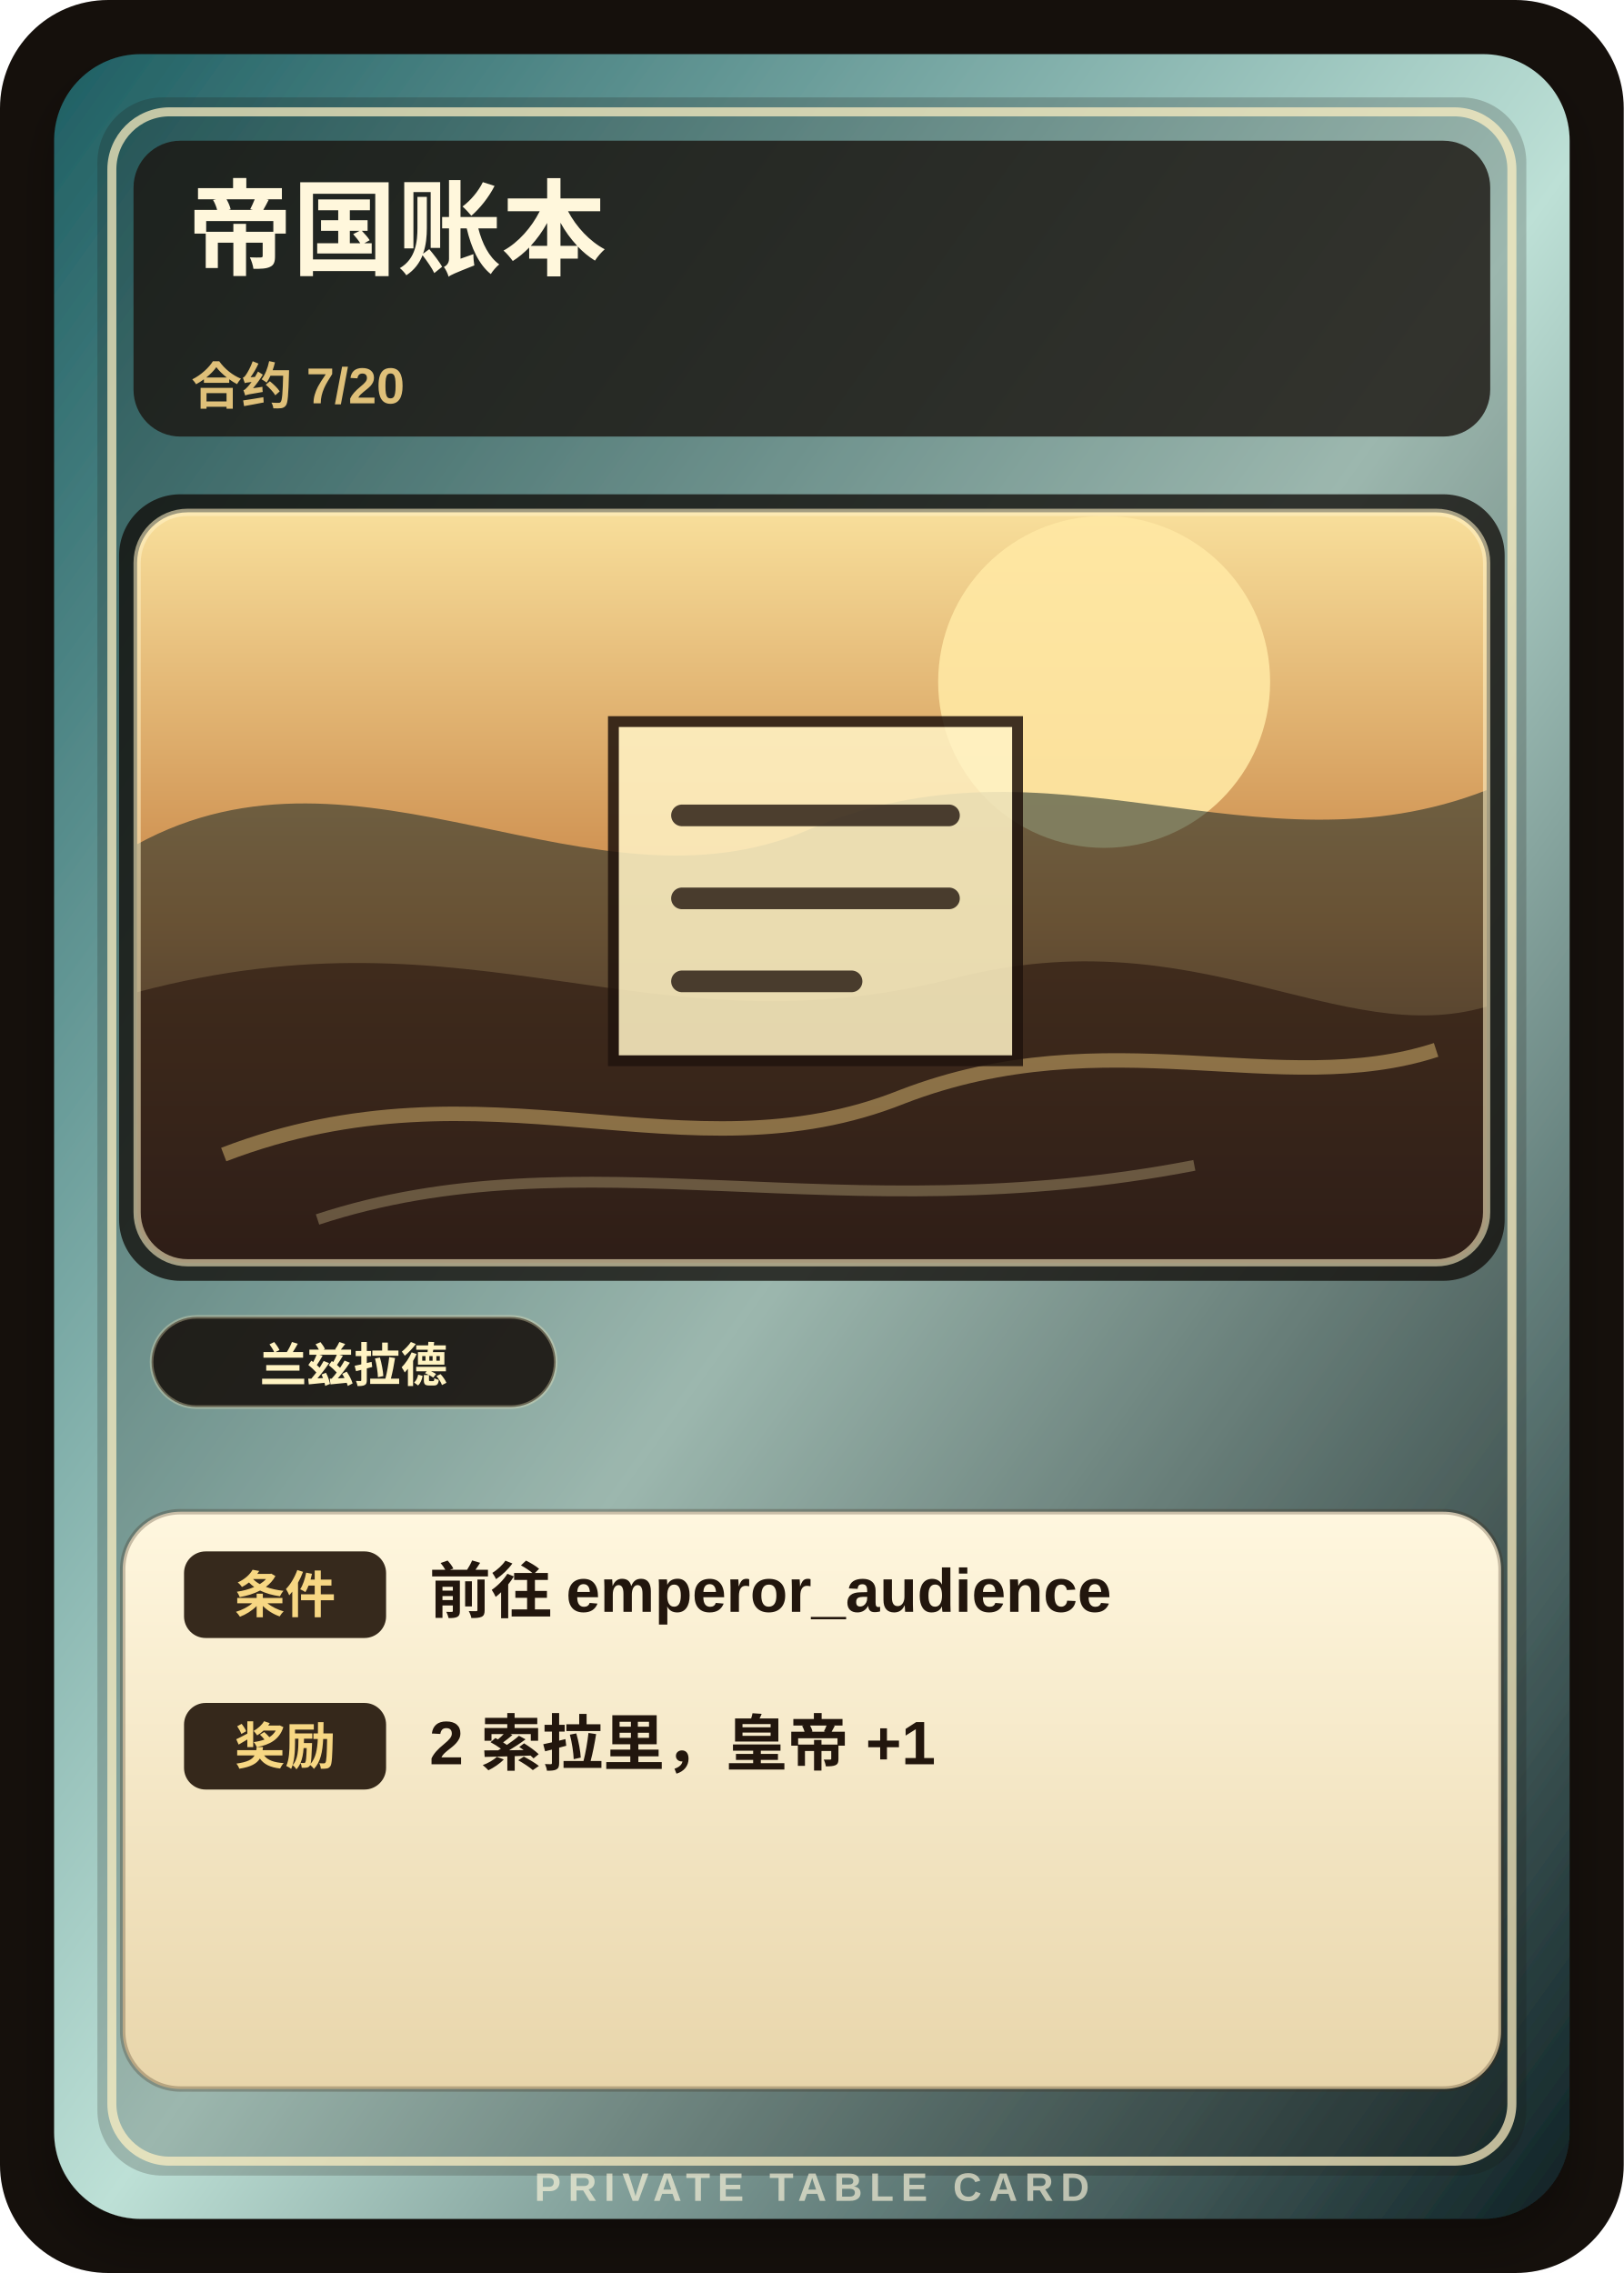
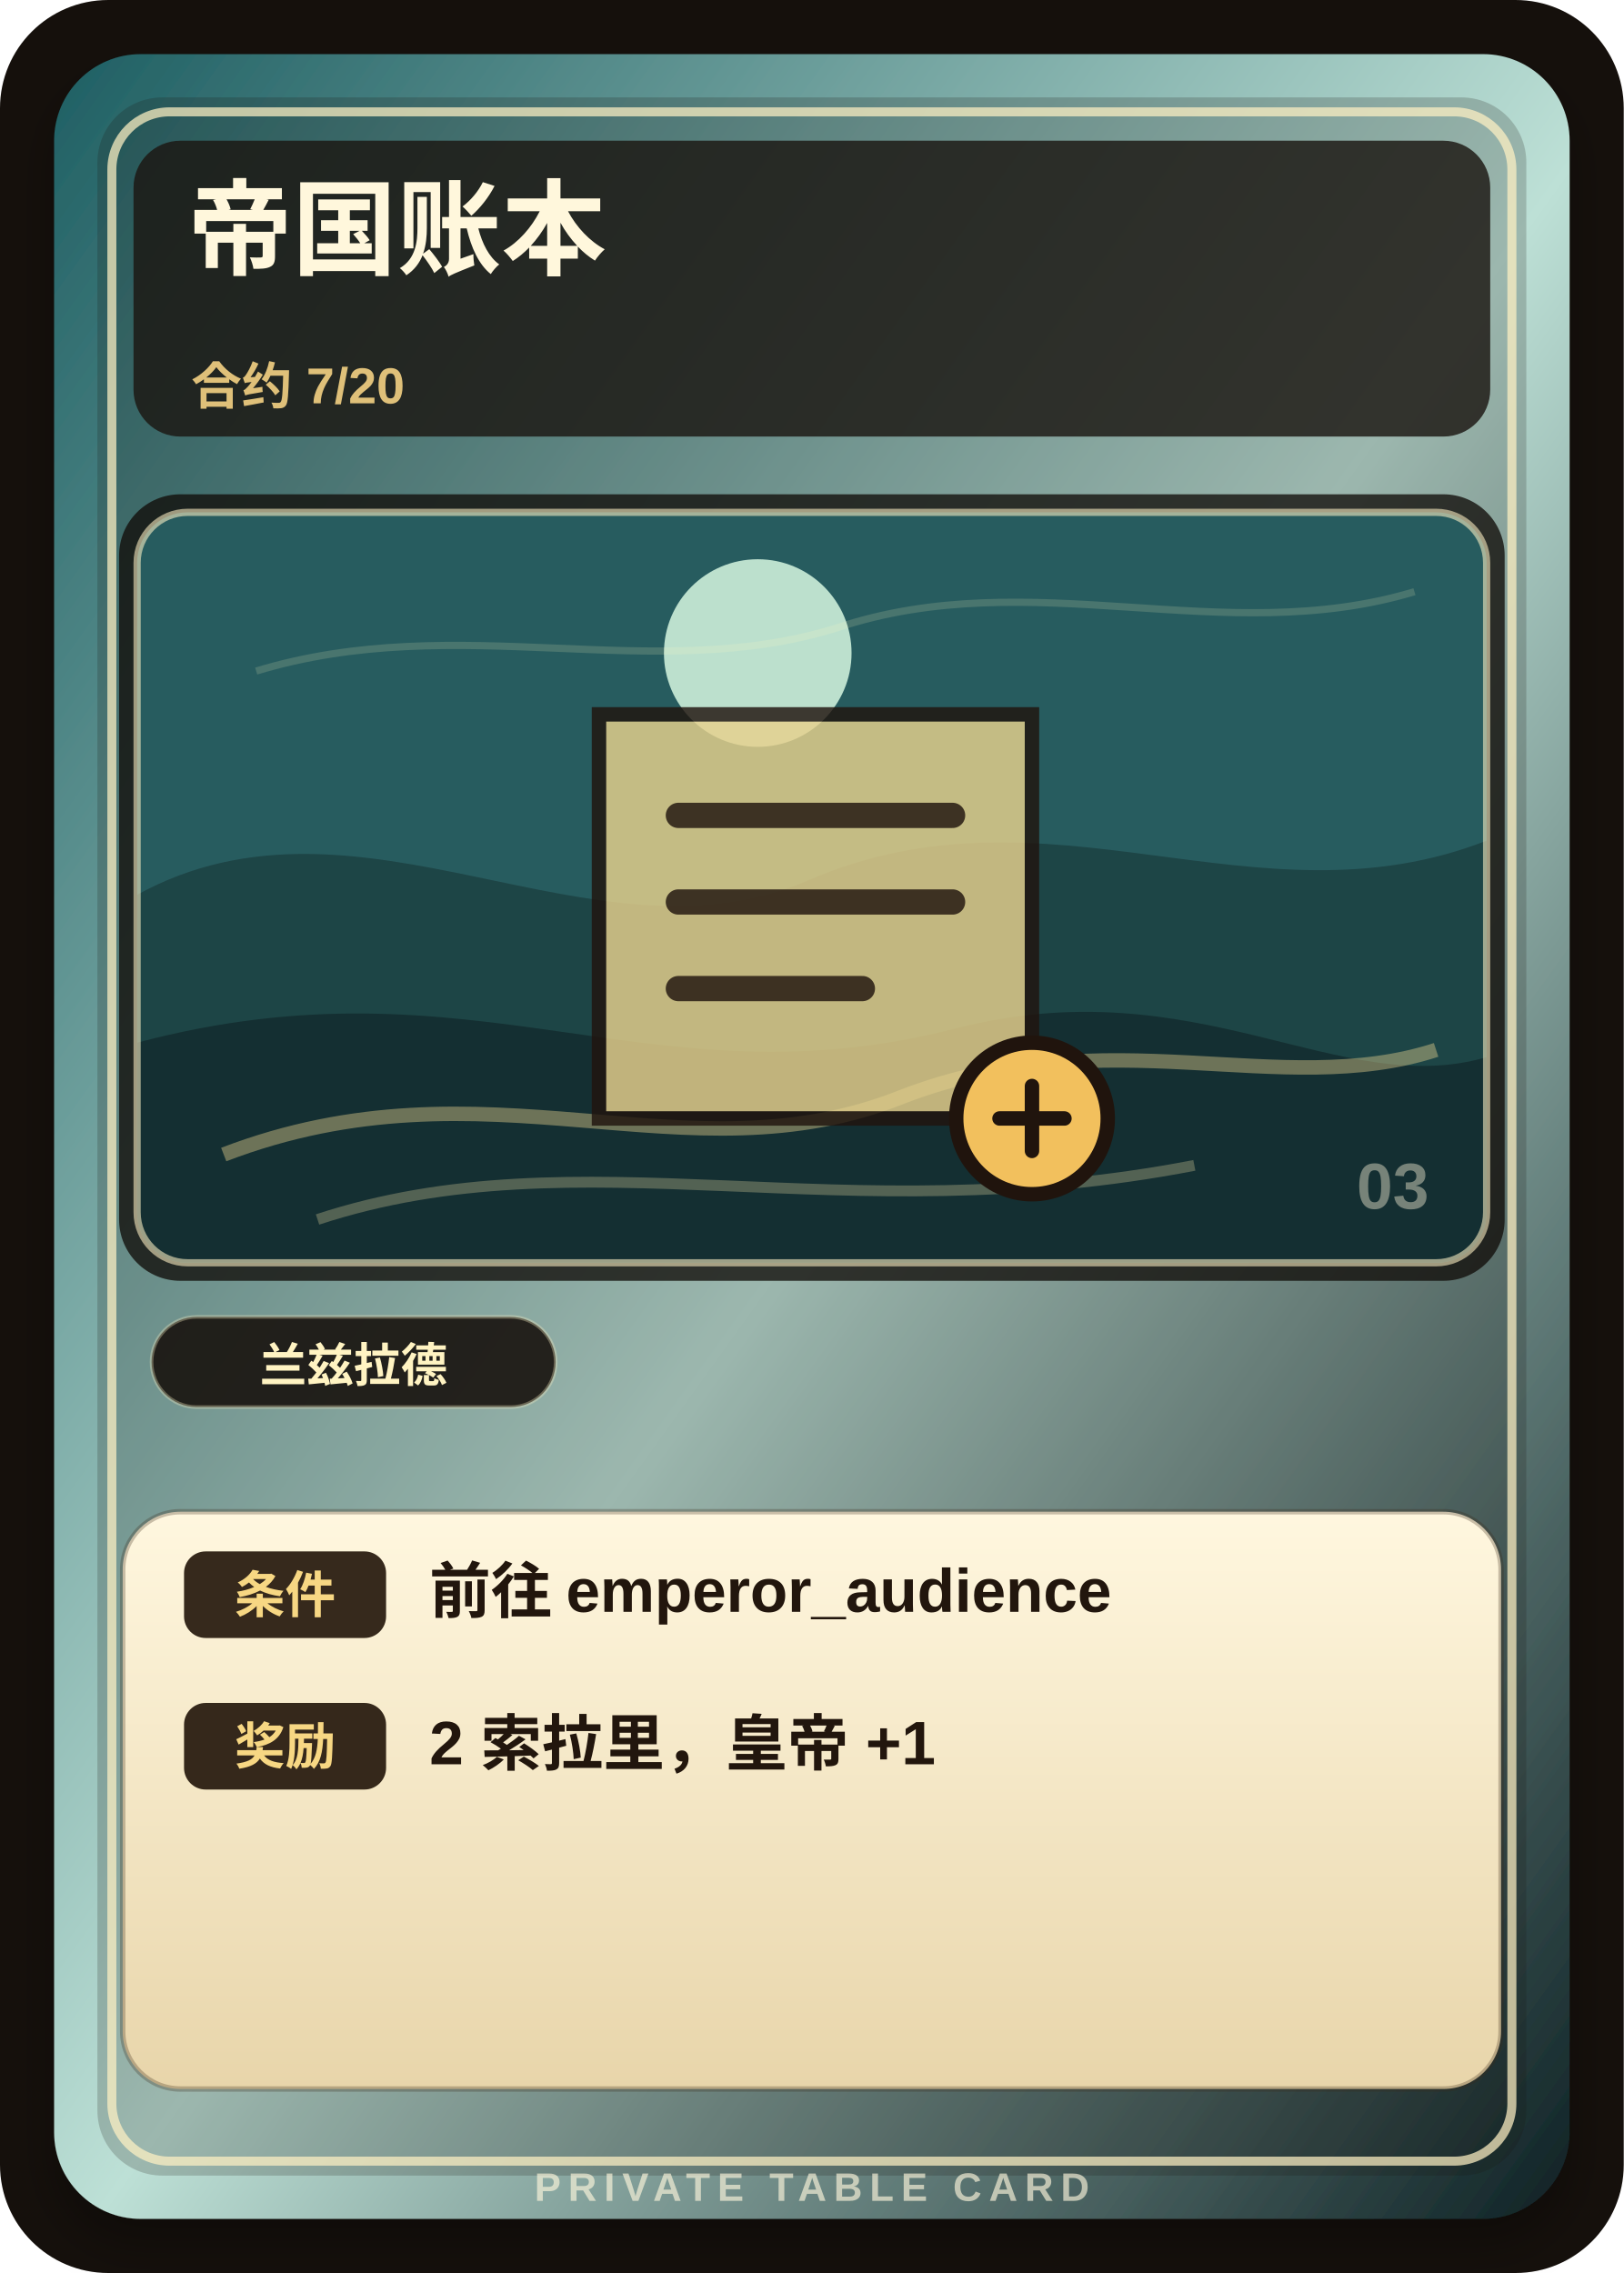
<svg xmlns="http://www.w3.org/2000/svg" width="450" height="630" viewBox="0 0 450 630">
  <defs>
    <linearGradient id="frame" x1="0" y1="0" x2="1" y2="1">
      <stop offset="0" stop-color="#1f5f63" />
      <stop offset="0.52" stop-color="#bde0d6" />
      <stop offset="1" stop-color="#0f2225" />
    </linearGradient>
    <linearGradient id="paper" x1="0" y1="0" x2="0" y2="1">
      <stop offset="0" stop-color="#fff7df" />
      <stop offset="1" stop-color="#e8d5aa" />
    </linearGradient>
    <linearGradient id="artSky" x1="0" y1="0" x2="0" y2="1">
      <stop offset="0" stop-color="#f8df9b" />
      <stop offset="0.55" stop-color="#c88445" />
      <stop offset="1" stop-color="#5f2f24" />
    </linearGradient>
    <filter id="softShadow" x="-12%" y="-12%" width="124%" height="124%">
      <feDropShadow dx="0" dy="7" stdDeviation="6" flood-color="#000000" flood-opacity="0.28" />
    </filter>
    <clipPath id="artClip">
      <rect x="38" y="142" width="374" height="208" rx="14" />
    </clipPath>
  </defs>
  <rect width="450" height="630" rx="30" fill="#15100c" />
  <rect x="15" y="15" width="420" height="600" rx="24" fill="url(#frame)" filter="url(#softShadow)" />
  <rect x="27" y="27" width="396" height="576" rx="18" fill="#19130e" opacity="0.2" />
  <rect x="31" y="31" width="388" height="568" rx="16" fill="none" stroke="#fff2c4" stroke-opacity="0.72" stroke-width="2.5" />
  <rect x="37" y="39" width="376" height="82" rx="13" fill="#1b1611" opacity="0.82" />
  <text x="52" y="74" font-family="Arial, 'PingFang SC', sans-serif" font-size="29" font-weight="900" fill="#fff7dc">帝国账本</text>
  <text x="53" y="112" font-family="Arial, 'PingFang SC', sans-serif" font-size="14" font-weight="800" fill="#dfc079">合约 7/20</text>
  <rect x="33" y="137" width="384" height="218" rx="17" fill="#110d09" opacity="0.78" />
  <g clip-path="url(#artClip)">
-     <rect x="38" y="142" width="374" height="208" fill="url(#artSky)" />
-     <circle cx="306" cy="189" r="46" fill="#ffe8a3" opacity="0.9" />
-     <path d="M38 234 C100 200, 164 256, 224 230 C291 201, 348 244, 412 219 L412 350 L38 350 Z" fill="#0f2225" opacity="0.52" />
-     <path d="M38 275 C132 250, 180 293, 265 271 C332 254, 371 291, 412 279 L412 350 L38 350 Z" fill="#2a170f" opacity="0.62" />
-     <path d="M62 320 C135 292, 190 328, 250 304 C307 282, 355 305, 398 291" fill="none" stroke="#f5d27f" stroke-opacity="0.44" stroke-width="4" />
+     <rect x="38" y="142" width="374" height="208" fill="#275c5f" />
+     <circle cx="210" cy="181" r="26" fill="#d4f4df" opacity="0.86" />
+     <path d="M71 186 C127 169, 181 190, 232 174 C286 156, 339 180, 392 164" fill="none" stroke="#fff3bd" stroke-opacity="0.16" stroke-width="2" />
+     <path d="M38 248 C100 214, 164 270, 224 244 C291 215, 348 258, 412 233 L412 350 L38 350 Z" fill="#173334" opacity="0.58" />
+     <path d="M38 289 C132 264, 180 307, 265 285 C332 268, 371 305, 412 293 L412 350 L38 350 Z" fill="#0f2225" opacity="0.62" />
+     <path d="M62 320 C135 292, 190 328, 250 304 C307 282, 355 305, 398 291" fill="none" stroke="#e7d18c" stroke-opacity="0.42" stroke-width="4" />
    <path d="M88 338 C161 314, 233 342, 331 323" fill="none" stroke="#f8e6aa" stroke-opacity="0.28" stroke-width="3" />
-     <path d="M170 200 H282 V294 H170 Z" fill="#fff2c4" opacity="0.86" stroke="#20140d" stroke-width="3" />
-     <path d="M189 226 H263 M189 249 H263 M189 272 H236" stroke="#20140d" stroke-width="6" stroke-linecap="round" opacity="0.8" />
+     <path d="M166 198 H286 V310 H166 Z" fill="#e7d18c" opacity="0.82" stroke="#20140d" stroke-width="4" />
+     <path d="M188 226 H264 M188 250 H264 M188 274 H239" stroke="#20140d" stroke-width="7" stroke-linecap="round" opacity="0.82" />
+     <circle cx="286" cy="310" r="21" fill="#f2c05d" stroke="#20140d" stroke-width="4" />
+     <path d="M277 310 H295 M286 301 V319" stroke="#20140d" stroke-width="4" stroke-linecap="round" />
+     <text x="396" y="335" text-anchor="end" font-family="Arial, sans-serif" font-size="18" font-weight="900" fill="#fff7dc" opacity="0.42">03</text>
  </g>
  <rect x="38" y="142" width="374" height="208" rx="14" fill="none" stroke="#fff2c4" stroke-opacity="0.58" stroke-width="2" />
  <g transform="translate(42 365)">
    <g transform="translate(0 0)">
      <rect width="112" height="25" rx="12.5" fill="#17120d" opacity="0.9" stroke="#fff2c4" stroke-opacity="0.34" />
      <text x="56" y="18" text-anchor="middle" font-family="Arial, 'PingFang SC', sans-serif" font-size="13" font-weight="900" fill="#fff3c2">兰兹拉德</text>
    </g>
  </g>
  <rect x="34" y="419" width="382" height="160" rx="16" fill="url(#paper)" stroke="#3b2a18" stroke-opacity="0.28" stroke-width="1.5" />
  <g>
    <rect x="51" y="430" width="56" height="24" rx="6" fill="#25180c" opacity="0.92" />
    <text x="79" y="447" text-anchor="middle" font-family="Arial, 'PingFang SC', sans-serif" font-size="14" font-weight="900" fill="#f7d783">条件</text>
    <text x="119" y="447" font-family="Arial, 'PingFang SC', sans-serif" font-size="17" font-weight="800" fill="#22160d">前往 emperor_audience</text>
  </g>
  <g>
    <rect x="51" y="472" width="56" height="24" rx="6" fill="#25180c" opacity="0.92" />
    <text x="79" y="489" text-anchor="middle" font-family="Arial, 'PingFang SC', sans-serif" font-size="14" font-weight="900" fill="#f7d783">奖励</text>
    <text x="119" y="489" font-family="Arial, 'PingFang SC', sans-serif" font-size="17" font-weight="800" fill="#22160d">2 索拉里，皇帝 +1</text>
  </g>
  <text x="225" y="610" text-anchor="middle" font-family="Arial, sans-serif" font-size="11" font-weight="800" letter-spacing="2" fill="#fff7dc" opacity="0.64">PRIVATE TABLE CARD</text>
</svg>
